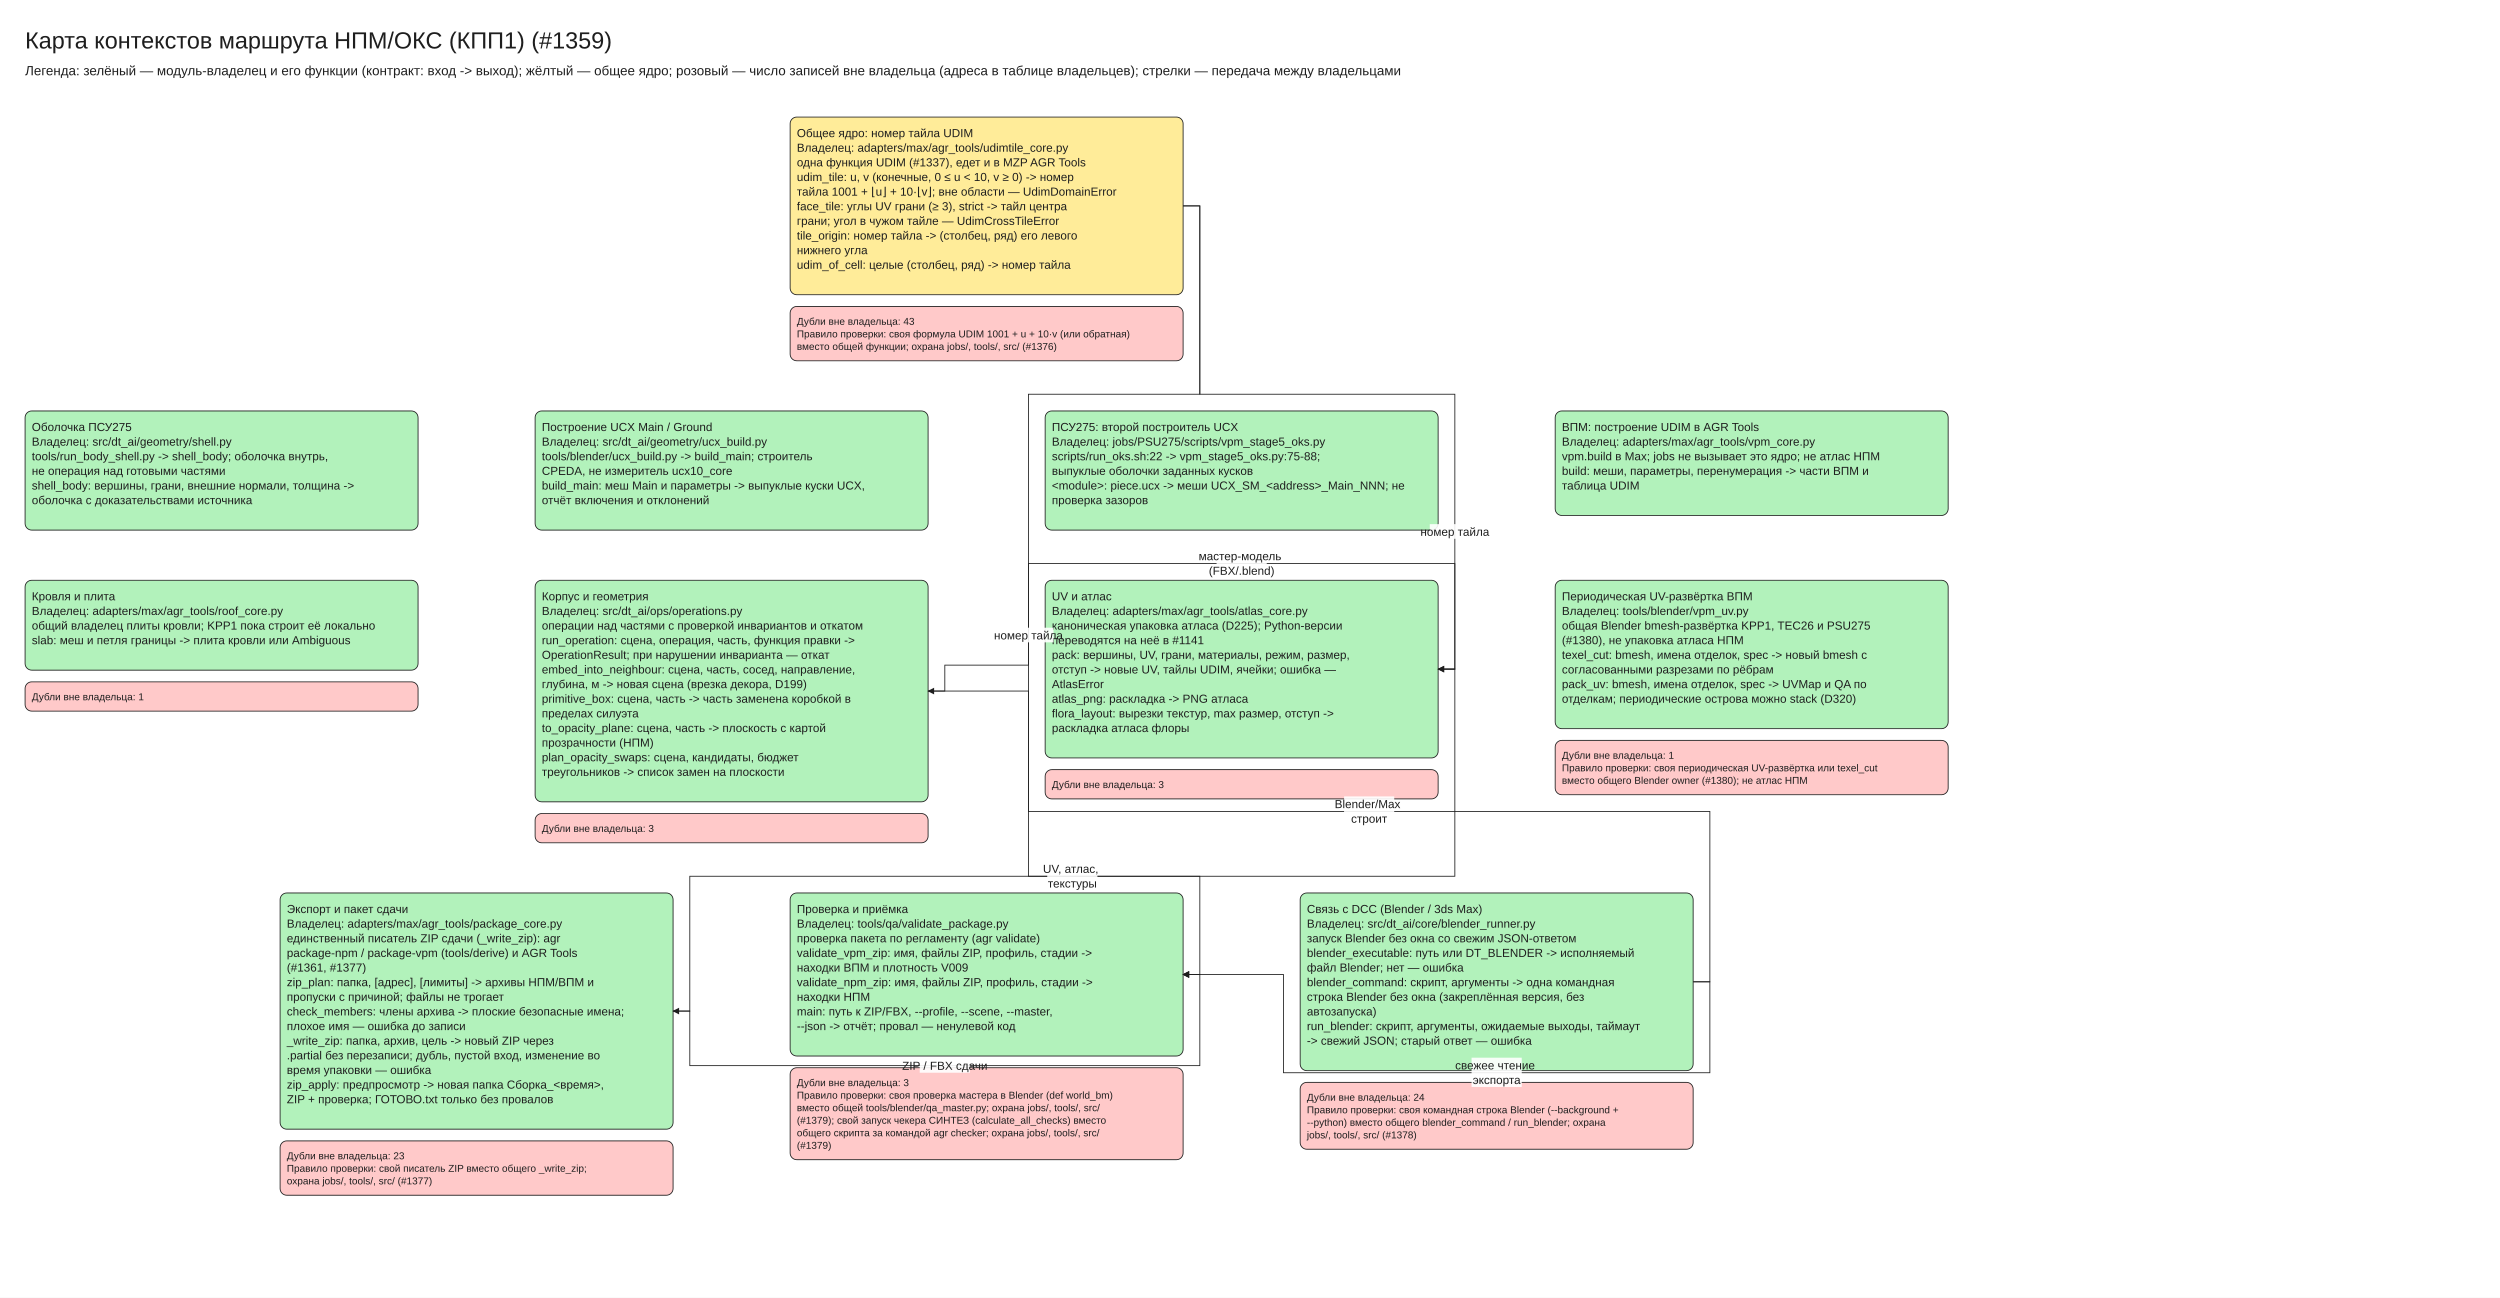
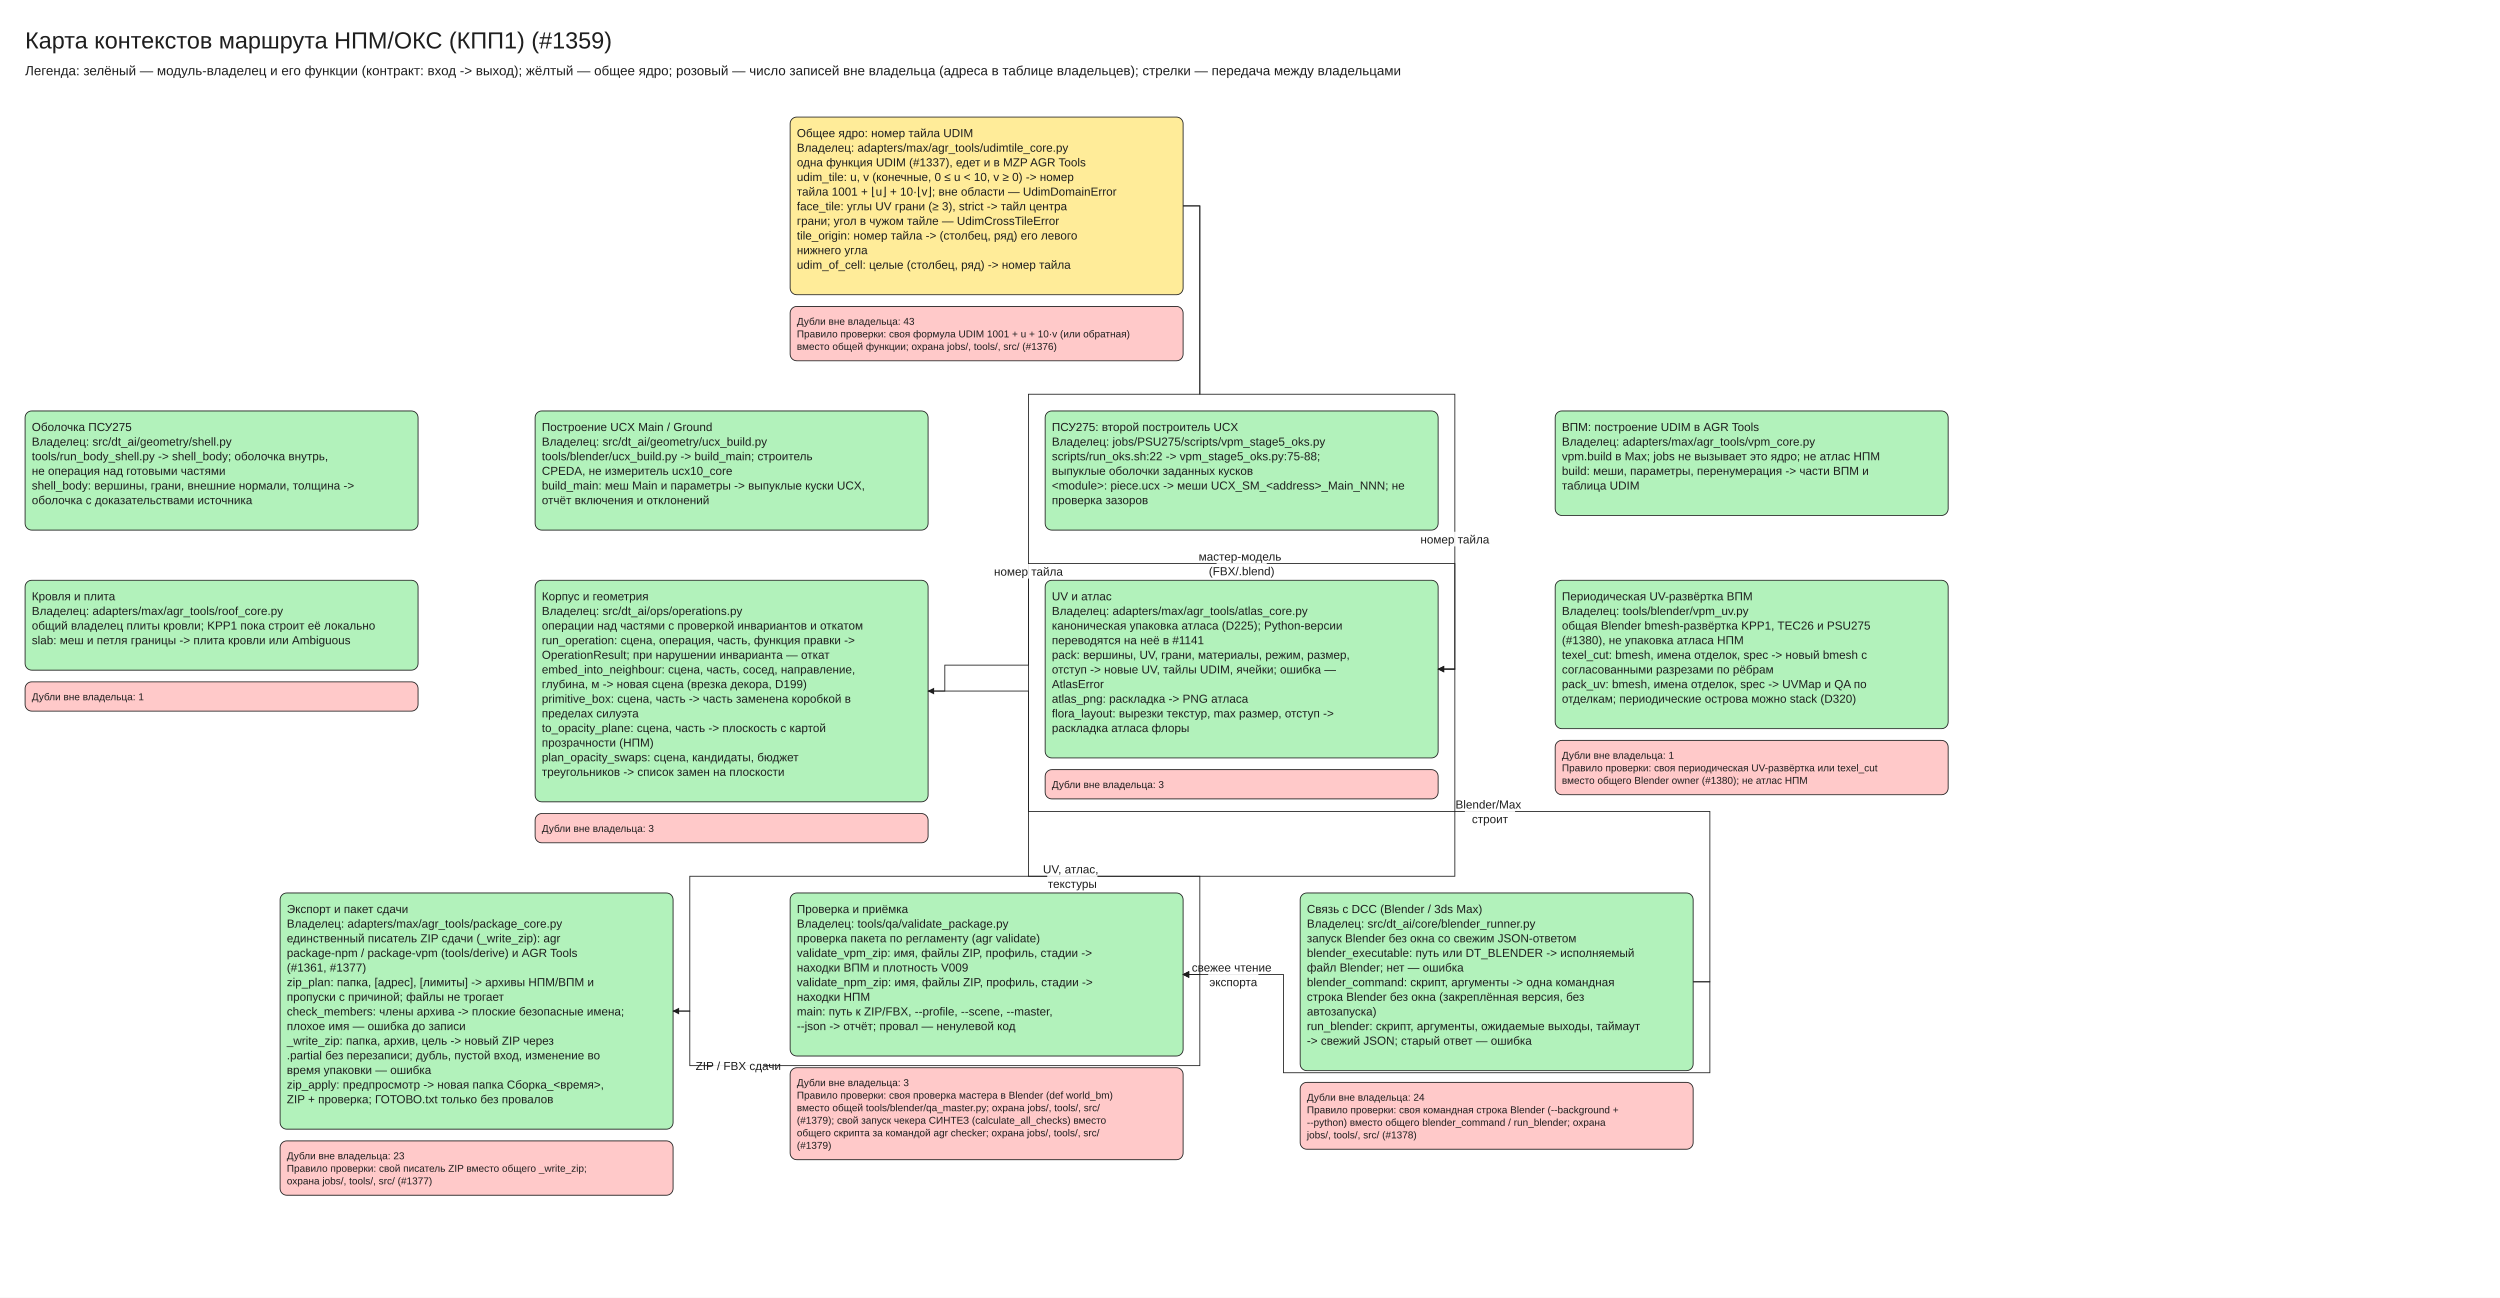
<svg xmlns="http://www.w3.org/2000/svg" viewBox="10 -30 2990 1552" width="2990" height="1552" font-family="Segoe UI, Arial, sans-serif">
  <defs>
    <marker id="arrow" viewBox="0 0 10 10" refX="9" refY="5" markerWidth="8" markerHeight="8" orient="auto-start-reverse">
      <path d="M0,0 L10,5 L0,10 z" fill="#1e1e1e" />
    </marker>
  </defs>
  <rect x="10" y="-30" width="2990" height="1552" fill="#ffffff" />
  <rect x="955.0" y="110" width="470" height="212.5" rx="8" fill="#ffec99" stroke="#1e1e1e" />
  <rect x="955.0" y="336.5" width="470" height="65.0" rx="8" fill="#ffc9c9" stroke="#1e1e1e" />
  <rect x="40" y="461.5" width="470" height="142.5" rx="8" fill="#b2f2bb" stroke="#1e1e1e" />
  <rect x="650" y="461.5" width="470" height="142.5" rx="8" fill="#b2f2bb" stroke="#1e1e1e" />
  <rect x="1260" y="461.5" width="470" height="142.5" rx="8" fill="#b2f2bb" stroke="#1e1e1e" />
  <rect x="1870" y="461.5" width="470" height="125.0" rx="8" fill="#b2f2bb" stroke="#1e1e1e" />
  <rect x="40.0" y="664.0" width="470" height="107.5" rx="8" fill="#b2f2bb" stroke="#1e1e1e" />
  <rect x="40.0" y="785.5" width="470" height="35.0" rx="8" fill="#ffc9c9" stroke="#1e1e1e" />
  <rect x="650.0" y="664.0" width="470" height="265.0" rx="8" fill="#b2f2bb" stroke="#1e1e1e" />
  <rect x="650.0" y="943.0" width="470" height="35.0" rx="8" fill="#ffc9c9" stroke="#1e1e1e" />
  <rect x="1260.0" y="664.0" width="470" height="212.5" rx="8" fill="#b2f2bb" stroke="#1e1e1e" />
  <rect x="1260.0" y="890.5" width="470" height="35.0" rx="8" fill="#ffc9c9" stroke="#1e1e1e" />
  <rect x="1870.0" y="664.0" width="470" height="177.5" rx="8" fill="#b2f2bb" stroke="#1e1e1e" />
  <rect x="1870.0" y="855.5" width="470" height="65.0" rx="8" fill="#ffc9c9" stroke="#1e1e1e" />
  <rect x="345.0" y="1038.0" width="470" height="282.5" rx="8" fill="#b2f2bb" stroke="#1e1e1e" />
  <rect x="345.0" y="1334.5" width="470" height="65.0" rx="8" fill="#ffc9c9" stroke="#1e1e1e" />
  <rect x="955.0" y="1038.0" width="470" height="195.0" rx="8" fill="#b2f2bb" stroke="#1e1e1e" />
  <rect x="955.0" y="1247.0" width="470" height="110.0" rx="8" fill="#ffc9c9" stroke="#1e1e1e" />
  <rect x="1565.0" y="1038.0" width="470" height="212.5" rx="8" fill="#b2f2bb" stroke="#1e1e1e" />
  <rect x="1565.0" y="1264.5" width="470" height="80.0" rx="8" fill="#ffc9c9" stroke="#1e1e1e" />
  <polyline points="1120.0,796.5 1140.0,796.5 1140.0,765.5 1240.0,765.5 1240.0,644.0 1750.0,644.0 1750.0,770.25 1730.0,770.25" fill="none" stroke="#1e1e1e" marker-end="url(#arrow)" />
  <polyline points="1730.0,770.25 1750.0,770.25 1750.0,1018.0 835.0,1018.0 835.0,1179.25 815.0,1179.25" fill="none" stroke="#1e1e1e" marker-end="url(#arrow)" />
  <polyline points="815.0,1179.25 835.0,1179.25 835.0,1244.5 1445.0,1244.5 1445.0,1135.5 1425.0,1135.5" fill="none" stroke="#1e1e1e" marker-end="url(#arrow)" />
  <polyline points="2035.0,1144.25 2055.0,1144.25 2055.0,940.5 1240.0,940.5 1240.0,796.5 1120.0,796.5" fill="none" stroke="#1e1e1e" marker-end="url(#arrow)" />
  <polyline points="2035.0,1144.25 2055.0,1144.25 2055.0,1253.0 1545.0,1253.0 1545.0,1135.5 1425.0,1135.5" fill="none" stroke="#1e1e1e" marker-end="url(#arrow)" />
  <polyline points="1425.0,216.25 1445.0,216.25 1445.0,441.5 1750.0,441.5 1750.0,770.25 1730.0,770.25" fill="none" stroke="#1e1e1e" marker-end="url(#arrow)" />
  <polyline points="1425.0,216.25 1445.0,216.25 1445.0,441.5 1240.0,441.5 1240.0,1018.0 1445.0,1018.0 1445.0,1135.5 1425.0,1135.5" fill="none" stroke="#1e1e1e" marker-end="url(#arrow)" />
  <text x="40" y="0" font-size="28" text-anchor="start" fill="#1e1e1e">
    <tspan x="40" dy="28">Карта контекстов маршрута НПМ/ОКС (КПП1) (#1359)</tspan>
  </text>
  <text x="40" y="44" font-size="16" text-anchor="start" fill="#1e1e1e">
    <tspan x="40" dy="16">Легенда: зелёный — модуль-владелец и его функции (контракт: вход -&gt; выход); жёлтый — общее ядро; розовый — число записей вне владельца (адреса в таблице владельцев); стрелки — передача между владельцами</tspan>
  </text>
  <text x="963.0" y="120.0" font-size="14" text-anchor="start" fill="#1e1e1e">
    <tspan x="963.0" dy="14">Общее ядро: номер тайла UDIM</tspan>
    <tspan x="963.0" dy="17.5">Владелец: adapters/max/agr_tools/udimtile_core.py</tspan>
    <tspan x="963.0" dy="17.5">одна функция UDIM (#1337), едет и в MZP AGR Tools</tspan>
    <tspan x="963.0" dy="17.5" />
    <tspan x="963.0" dy="17.5">udim_tile: u, v (конечные, 0 ≤ u &lt; 10, v ≥ 0) -&gt; номер</tspan>
    <tspan x="963.0" dy="17.5">тайла 1001 + ⌊u⌋ + 10·⌊v⌋; вне области — UdimDomainError</tspan>
    <tspan x="963.0" dy="17.5">face_tile: углы UV грани (≥ 3), strict -&gt; тайл центра</tspan>
    <tspan x="963.0" dy="17.5">грани; угол в чужом тайле — UdimCrossTileError</tspan>
    <tspan x="963.0" dy="17.5">tile_origin: номер тайла -&gt; (столбец, ряд) его левого</tspan>
    <tspan x="963.0" dy="17.5">нижнего угла</tspan>
    <tspan x="963.0" dy="17.5">udim_of_cell: целые (столбец, ряд) -&gt; номер тайла</tspan>
  </text>
  <text x="963.0" y="346.5" font-size="12" text-anchor="start" fill="#1e1e1e">
    <tspan x="963.0" dy="12">Дубли вне владельца: 43</tspan>
    <tspan x="963.0" dy="15.0">Правило проверки: своя формула UDIM 1001 + u + 10·v (или обратная)</tspan>
    <tspan x="963.0" dy="15.0">вместо общей функции; охрана jobs/, tools/, src/ (#1376)</tspan>
  </text>
  <text x="48" y="471.5" font-size="14" text-anchor="start" fill="#1e1e1e">
    <tspan x="48" dy="14">Оболочка ПСУ275</tspan>
    <tspan x="48" dy="17.5">Владелец: src/dt_ai/geometry/shell.py</tspan>
    <tspan x="48" dy="17.5">tools/run_body_shell.py -&gt; shell_body; оболочка внутрь,</tspan>
    <tspan x="48" dy="17.5">не операция над готовыми частями</tspan>
    <tspan x="48" dy="17.5" />
    <tspan x="48" dy="17.5">shell_body: вершины, грани, внешние нормали, толщина -&gt;</tspan>
    <tspan x="48" dy="17.5">оболочка с доказательствами источника</tspan>
  </text>
  <text x="658" y="471.5" font-size="14" text-anchor="start" fill="#1e1e1e">
    <tspan x="658" dy="14">Построение UCX Main / Ground</tspan>
    <tspan x="658" dy="17.5">Владелец: src/dt_ai/geometry/ucx_build.py</tspan>
    <tspan x="658" dy="17.5">tools/blender/ucx_build.py -&gt; build_main; строитель</tspan>
    <tspan x="658" dy="17.5">СРЕDА, не измеритель ucx10_core</tspan>
    <tspan x="658" dy="17.5" />
    <tspan x="658" dy="17.5">build_main: меш Main и параметры -&gt; выпуклые куски UCX,</tspan>
    <tspan x="658" dy="17.5">отчёт включения и отклонений</tspan>
  </text>
  <text x="1268" y="471.5" font-size="14" text-anchor="start" fill="#1e1e1e">
    <tspan x="1268" dy="14">ПСУ275: второй построитель UCX</tspan>
    <tspan x="1268" dy="17.5">Владелец: jobs/PSU275/scripts/vpm_stage5_oks.py</tspan>
    <tspan x="1268" dy="17.5">scripts/run_oks.sh:22 -&gt; vpm_stage5_oks.py:75-88;</tspan>
    <tspan x="1268" dy="17.5">выпуклые оболочки заданных кусков</tspan>
    <tspan x="1268" dy="17.5" />
    <tspan x="1268" dy="17.5">&lt;module&gt;: piece.ucx -&gt; меши UCX_SM_&lt;address&gt;_Main_NNN; не</tspan>
    <tspan x="1268" dy="17.5">проверка зазоров</tspan>
  </text>
  <text x="1878" y="471.5" font-size="14" text-anchor="start" fill="#1e1e1e">
    <tspan x="1878" dy="14">ВПМ: построение UDIM в AGR Tools</tspan>
    <tspan x="1878" dy="17.5">Владелец: adapters/max/agr_tools/vpm_core.py</tspan>
    <tspan x="1878" dy="17.5">vpm.build в Max; jobs не вызывает это ядро; не атлас НПМ</tspan>
    <tspan x="1878" dy="17.5" />
    <tspan x="1878" dy="17.5">build: меши, параметры, перенумерация -&gt; части ВПМ и</tspan>
    <tspan x="1878" dy="17.5">таблица UDIM</tspan>
  </text>
  <text x="48.0" y="674.0" font-size="14" text-anchor="start" fill="#1e1e1e">
    <tspan x="48.0" dy="14">Кровля и плита</tspan>
    <tspan x="48.0" dy="17.5">Владелец: adapters/max/agr_tools/roof_core.py</tspan>
    <tspan x="48.0" dy="17.5">общий владелец плиты кровли; KPP1 пока строит её локально</tspan>
    <tspan x="48.0" dy="17.5" />
    <tspan x="48.0" dy="17.5">slab: меш и петля границы -&gt; плита кровли или Ambiguous</tspan>
  </text>
  <text x="48.0" y="795.5" font-size="12" text-anchor="start" fill="#1e1e1e">
    <tspan x="48.0" dy="12">Дубли вне владельца: 1</tspan>
  </text>
  <text x="658.0" y="674.0" font-size="14" text-anchor="start" fill="#1e1e1e">
    <tspan x="658.0" dy="14">Корпус и геометрия</tspan>
    <tspan x="658.0" dy="17.5">Владелец: src/dt_ai/ops/operations.py</tspan>
    <tspan x="658.0" dy="17.5">операции над частями с проверкой инвариантов и откатом</tspan>
    <tspan x="658.0" dy="17.5" />
    <tspan x="658.0" dy="17.5">run_operation: сцена, операция, часть, функция правки -&gt;</tspan>
    <tspan x="658.0" dy="17.5">OperationResult; при нарушении инварианта — откат</tspan>
    <tspan x="658.0" dy="17.5">embed_into_neighbour: сцена, часть, сосед, направление,</tspan>
    <tspan x="658.0" dy="17.5">глубина, м -&gt; новая сцена (врезка декора, D199)</tspan>
    <tspan x="658.0" dy="17.5">primitive_box: сцена, часть -&gt; часть заменена коробкой в</tspan>
    <tspan x="658.0" dy="17.5">пределах силуэта</tspan>
    <tspan x="658.0" dy="17.5">to_opacity_plane: сцена, часть -&gt; плоскость с картой</tspan>
    <tspan x="658.0" dy="17.5">прозрачности (НПМ)</tspan>
    <tspan x="658.0" dy="17.5">plan_opacity_swaps: сцена, кандидаты, бюджет</tspan>
    <tspan x="658.0" dy="17.5">треугольников -&gt; список замен на плоскости</tspan>
  </text>
  <text x="658.0" y="953.0" font-size="12" text-anchor="start" fill="#1e1e1e">
    <tspan x="658.0" dy="12">Дубли вне владельца: 3</tspan>
  </text>
  <text x="1268.0" y="674.0" font-size="14" text-anchor="start" fill="#1e1e1e">
    <tspan x="1268.0" dy="14">UV и атлас</tspan>
    <tspan x="1268.0" dy="17.5">Владелец: adapters/max/agr_tools/atlas_core.py</tspan>
    <tspan x="1268.0" dy="17.5">каноническая упаковка атласа (D225); Python-версии</tspan>
    <tspan x="1268.0" dy="17.5">переводятся на неё в #1141</tspan>
    <tspan x="1268.0" dy="17.5" />
    <tspan x="1268.0" dy="17.5">pack: вершины, UV, грани, материалы, режим, размер,</tspan>
    <tspan x="1268.0" dy="17.5">отступ -&gt; новые UV, тайлы UDIM, ячейки; ошибка —</tspan>
    <tspan x="1268.0" dy="17.5">AtlasError</tspan>
    <tspan x="1268.0" dy="17.5">atlas_png: раскладка -&gt; PNG атласа</tspan>
    <tspan x="1268.0" dy="17.5">flora_layout: вырезки текстур, max размер, отступ -&gt;</tspan>
    <tspan x="1268.0" dy="17.5">раскладка атласа флоры</tspan>
  </text>
  <text x="1268.0" y="900.5" font-size="12" text-anchor="start" fill="#1e1e1e">
    <tspan x="1268.0" dy="12">Дубли вне владельца: 3</tspan>
  </text>
  <text x="1878.0" y="674.0" font-size="14" text-anchor="start" fill="#1e1e1e">
    <tspan x="1878.0" dy="14">Периодическая UV-развёртка ВПМ</tspan>
    <tspan x="1878.0" dy="17.5">Владелец: tools/blender/vpm_uv.py</tspan>
    <tspan x="1878.0" dy="17.5">общая Blender bmesh-развёртка KPP1, TEC26 и PSU275</tspan>
    <tspan x="1878.0" dy="17.5">(#1380), не упаковка атласа НПМ</tspan>
    <tspan x="1878.0" dy="17.5" />
    <tspan x="1878.0" dy="17.5">texel_cut: bmesh, имена отделок, spec -&gt; новый bmesh с</tspan>
    <tspan x="1878.0" dy="17.5">согласованными разрезами по рёбрам</tspan>
    <tspan x="1878.0" dy="17.5">pack_uv: bmesh, имена отделок, spec -&gt; UVMap и QA по</tspan>
    <tspan x="1878.0" dy="17.5">отделкам; периодические острова можно stack (D320)</tspan>
  </text>
  <text x="1878.0" y="865.5" font-size="12" text-anchor="start" fill="#1e1e1e">
    <tspan x="1878.0" dy="12">Дубли вне владельца: 1</tspan>
    <tspan x="1878.0" dy="15.0">Правило проверки: своя периодическая UV-развёртка или texel_cut</tspan>
    <tspan x="1878.0" dy="15.0">вместо общего Blender owner (#1380); не атлас НПМ</tspan>
  </text>
  <text x="353.0" y="1048.0" font-size="14" text-anchor="start" fill="#1e1e1e">
    <tspan x="353.0" dy="14">Экспорт и пакет сдачи</tspan>
    <tspan x="353.0" dy="17.5">Владелец: adapters/max/agr_tools/package_core.py</tspan>
    <tspan x="353.0" dy="17.5">единственный писатель ZIP сдачи (_write_zip): agr</tspan>
    <tspan x="353.0" dy="17.5">package-npm / package-vpm (tools/derive) и AGR Tools</tspan>
    <tspan x="353.0" dy="17.5">(#1361, #1377)</tspan>
    <tspan x="353.0" dy="17.5" />
    <tspan x="353.0" dy="17.5">zip_plan: папка, [адрес], [лимиты] -&gt; архивы НПМ/ВПМ и</tspan>
    <tspan x="353.0" dy="17.5">пропуски с причиной; файлы не трогает</tspan>
    <tspan x="353.0" dy="17.5">check_members: члены архива -&gt; плоские безопасные имена;</tspan>
    <tspan x="353.0" dy="17.5">плохое имя — ошибка до записи</tspan>
    <tspan x="353.0" dy="17.5">_write_zip: папка, архив, цель -&gt; новый ZIP через</tspan>
    <tspan x="353.0" dy="17.5">.partial без перезаписи; дубль, пустой вход, изменение во</tspan>
    <tspan x="353.0" dy="17.5">время упаковки — ошибка</tspan>
    <tspan x="353.0" dy="17.5">zip_apply: предпросмотр -&gt; новая папка Сборка_&lt;время&gt;,</tspan>
    <tspan x="353.0" dy="17.5">ZIP + проверка; ГОТОВО.txt только без провалов</tspan>
  </text>
  <text x="353.0" y="1344.5" font-size="12" text-anchor="start" fill="#1e1e1e">
    <tspan x="353.0" dy="12">Дубли вне владельца: 23</tspan>
    <tspan x="353.0" dy="15.0">Правило проверки: свой писатель ZIP вместо общего _write_zip;</tspan>
    <tspan x="353.0" dy="15.0">охрана jobs/, tools/, src/ (#1377)</tspan>
  </text>
  <text x="963.0" y="1048.0" font-size="14" text-anchor="start" fill="#1e1e1e">
    <tspan x="963.0" dy="14">Проверка и приёмка</tspan>
    <tspan x="963.0" dy="17.5">Владелец: tools/qa/validate_package.py</tspan>
    <tspan x="963.0" dy="17.5">проверка пакета по регламенту (agr validate)</tspan>
    <tspan x="963.0" dy="17.5" />
    <tspan x="963.0" dy="17.5">validate_vpm_zip: имя, файлы ZIP, профиль, стадии -&gt;</tspan>
    <tspan x="963.0" dy="17.5">находки ВПМ и плотность V009</tspan>
    <tspan x="963.0" dy="17.5">validate_npm_zip: имя, файлы ZIP, профиль, стадии -&gt;</tspan>
    <tspan x="963.0" dy="17.5">находки НПМ</tspan>
    <tspan x="963.0" dy="17.5">main: путь к ZIP/FBX, --profile, --scene, --master,</tspan>
    <tspan x="963.0" dy="17.5">--json -&gt; отчёт; провал — ненулевой код</tspan>
  </text>
  <text x="963.0" y="1257.0" font-size="12" text-anchor="start" fill="#1e1e1e">
    <tspan x="963.0" dy="12">Дубли вне владельца: 3</tspan>
    <tspan x="963.0" dy="15.0">Правило проверки: своя проверка мастера в Blender (def world_bm)</tspan>
    <tspan x="963.0" dy="15.0">вместо общей tools/blender/qa_master.py; охрана jobs/, tools/, src/</tspan>
    <tspan x="963.0" dy="15.0">(#1379); свой запуск чекера СИНТЕЗ (calculate_all_checks) вместо</tspan>
    <tspan x="963.0" dy="15.0">общего скрипта за командой agr checker; охрана jobs/, tools/, src/</tspan>
    <tspan x="963.0" dy="15.0">(#1379)</tspan>
  </text>
  <text x="1573.0" y="1048.0" font-size="14" text-anchor="start" fill="#1e1e1e">
    <tspan x="1573.0" dy="14">Связь с DCC (Blender / 3ds Max)</tspan>
    <tspan x="1573.0" dy="17.5">Владелец: src/dt_ai/core/blender_runner.py</tspan>
    <tspan x="1573.0" dy="17.5">запуск Blender без окна со свежим JSON-ответом</tspan>
    <tspan x="1573.0" dy="17.5" />
    <tspan x="1573.0" dy="17.5">blender_executable: путь или DT_BLENDER -&gt; исполняемый</tspan>
    <tspan x="1573.0" dy="17.5">файл Blender; нет — ошибка</tspan>
    <tspan x="1573.0" dy="17.5">blender_command: скрипт, аргументы -&gt; одна командная</tspan>
    <tspan x="1573.0" dy="17.5">строка Blender без окна (закреплённая версия, без</tspan>
    <tspan x="1573.0" dy="17.5">автозапуска)</tspan>
    <tspan x="1573.0" dy="17.5">run_blender: скрипт, аргументы, ожидаемые выходы, таймаут</tspan>
    <tspan x="1573.0" dy="17.5">-&gt; свежий JSON; старый ответ — ошибка</tspan>
  </text>
  <text x="1573.0" y="1274.5" font-size="12" text-anchor="start" fill="#1e1e1e">
    <tspan x="1573.0" dy="12">Дубли вне владельца: 24</tspan>
    <tspan x="1573.0" dy="15.0">Правило проверки: своя командная строка Blender (--background +</tspan>
    <tspan x="1573.0" dy="15.0">--python) вместо общего blender_command / run_blender; охрана</tspan>
    <tspan x="1573.0" dy="15.0">jobs/, tools/, src/ (#1378)</tspan>
  </text>
-   <rect x="1465.0" y="626.0" width="60" height="35.0" fill="#ffffff" opacity="0.9" />
-   <text x="1495.0" y="626.0" font-size="14" text-anchor="middle" fill="#1e1e1e">
+   <rect x="1465.0" y="626.5" width="60" height="35.0" fill="#ffffff" opacity="0.9" />
+   <text x="1495.0" y="626.5" font-size="14" text-anchor="middle" fill="#1e1e1e">
    <tspan x="1495.0" dy="14">мастер-модель</tspan>
    <tspan x="1495.0" dy="17.5">(FBX/.blend)</tspan>
  </text>
-   <rect x="1262.5" y="1000.0" width="60" height="35.0" fill="#ffffff" opacity="0.9" />
-   <text x="1292.5" y="1000.0" font-size="14" text-anchor="middle" fill="#1e1e1e">
+   <rect x="1262.5" y="1000.5" width="60" height="35.0" fill="#ffffff" opacity="0.9" />
+   <text x="1292.5" y="1000.5" font-size="14" text-anchor="middle" fill="#1e1e1e">
    <tspan x="1292.5" dy="14">UV, атлас,</tspan>
    <tspan x="1292.5" dy="17.5">текстуры</tspan>
  </text>
-   <rect x="1110.0" y="1235.5" width="60" height="17.5" fill="#ffffff" opacity="0.9" />
-   <text x="1140.0" y="1235.5" font-size="14" text-anchor="middle" fill="#1e1e1e">
-     <tspan x="1140.0" dy="14">ZIP / FBX сдачи</tspan>
-   </text>
-   <rect x="1617.5" y="922.5" width="60" height="35.0" fill="#ffffff" opacity="0.9" />
-   <text x="1647.5" y="922.5" font-size="14" text-anchor="middle" fill="#1e1e1e">
-     <tspan x="1647.5" dy="14">Blender/Max</tspan>
-     <tspan x="1647.5" dy="17.5">строит</tspan>
-   </text>
-   <rect x="1770.0" y="1235.0" width="60" height="35.0" fill="#ffffff" opacity="0.9" />
-   <text x="1800.0" y="1235.0" font-size="14" text-anchor="middle" fill="#1e1e1e">
-     <tspan x="1800.0" dy="14">свежее чтение</tspan>
-     <tspan x="1800.0" dy="17.5">экспорта</tspan>
-   </text>
-   <rect x="1720.0" y="596.88" width="60" height="17.5" fill="#ffffff" opacity="0.9" />
-   <text x="1750.0" y="596.88" font-size="14" text-anchor="middle" fill="#1e1e1e">
+   <rect x="863.0" y="1235.75" width="60" height="17.5" fill="#ffffff" opacity="0.9" />
+   <text x="893.0" y="1235.75" font-size="14" text-anchor="middle" fill="#1e1e1e">
+     <tspan x="893.0" dy="14">ZIP / FBX сдачи</tspan>
+   </text>
+   <rect x="1762.0" y="923.0" width="60" height="35.0" fill="#ffffff" opacity="0.9" />
+   <text x="1792.0" y="923.0" font-size="14" text-anchor="middle" fill="#1e1e1e">
+     <tspan x="1792.0" dy="14">Blender/Max</tspan>
+     <tspan x="1792.0" dy="17.5">строит</tspan>
+   </text>
+   <rect x="1455.0" y="1118.0" width="60" height="35.0" fill="#ffffff" opacity="0.9" />
+   <text x="1485.0" y="1118.0" font-size="14" text-anchor="middle" fill="#1e1e1e">
+     <tspan x="1485.0" dy="14">свежее чтение</tspan>
+     <tspan x="1485.0" dy="17.5">экспорта</tspan>
+   </text>
+   <rect x="1720.0" y="606.0" width="60" height="17.5" fill="#ffffff" opacity="0.9" />
+   <text x="1750.0" y="606.0" font-size="14" text-anchor="middle" fill="#1e1e1e">
    <tspan x="1750.0" dy="14">номер тайла</tspan>
  </text>
-   <rect x="1210.0" y="720.75" width="60" height="17.5" fill="#ffffff" opacity="0.9" />
-   <text x="1240.0" y="720.75" font-size="14" text-anchor="middle" fill="#1e1e1e">
+   <rect x="1210.0" y="644.5" width="60" height="17.5" fill="#ffffff" opacity="0.9" />
+   <text x="1240.0" y="644.5" font-size="14" text-anchor="middle" fill="#1e1e1e">
    <tspan x="1240.0" dy="14">номер тайла</tspan>
  </text>
</svg>
